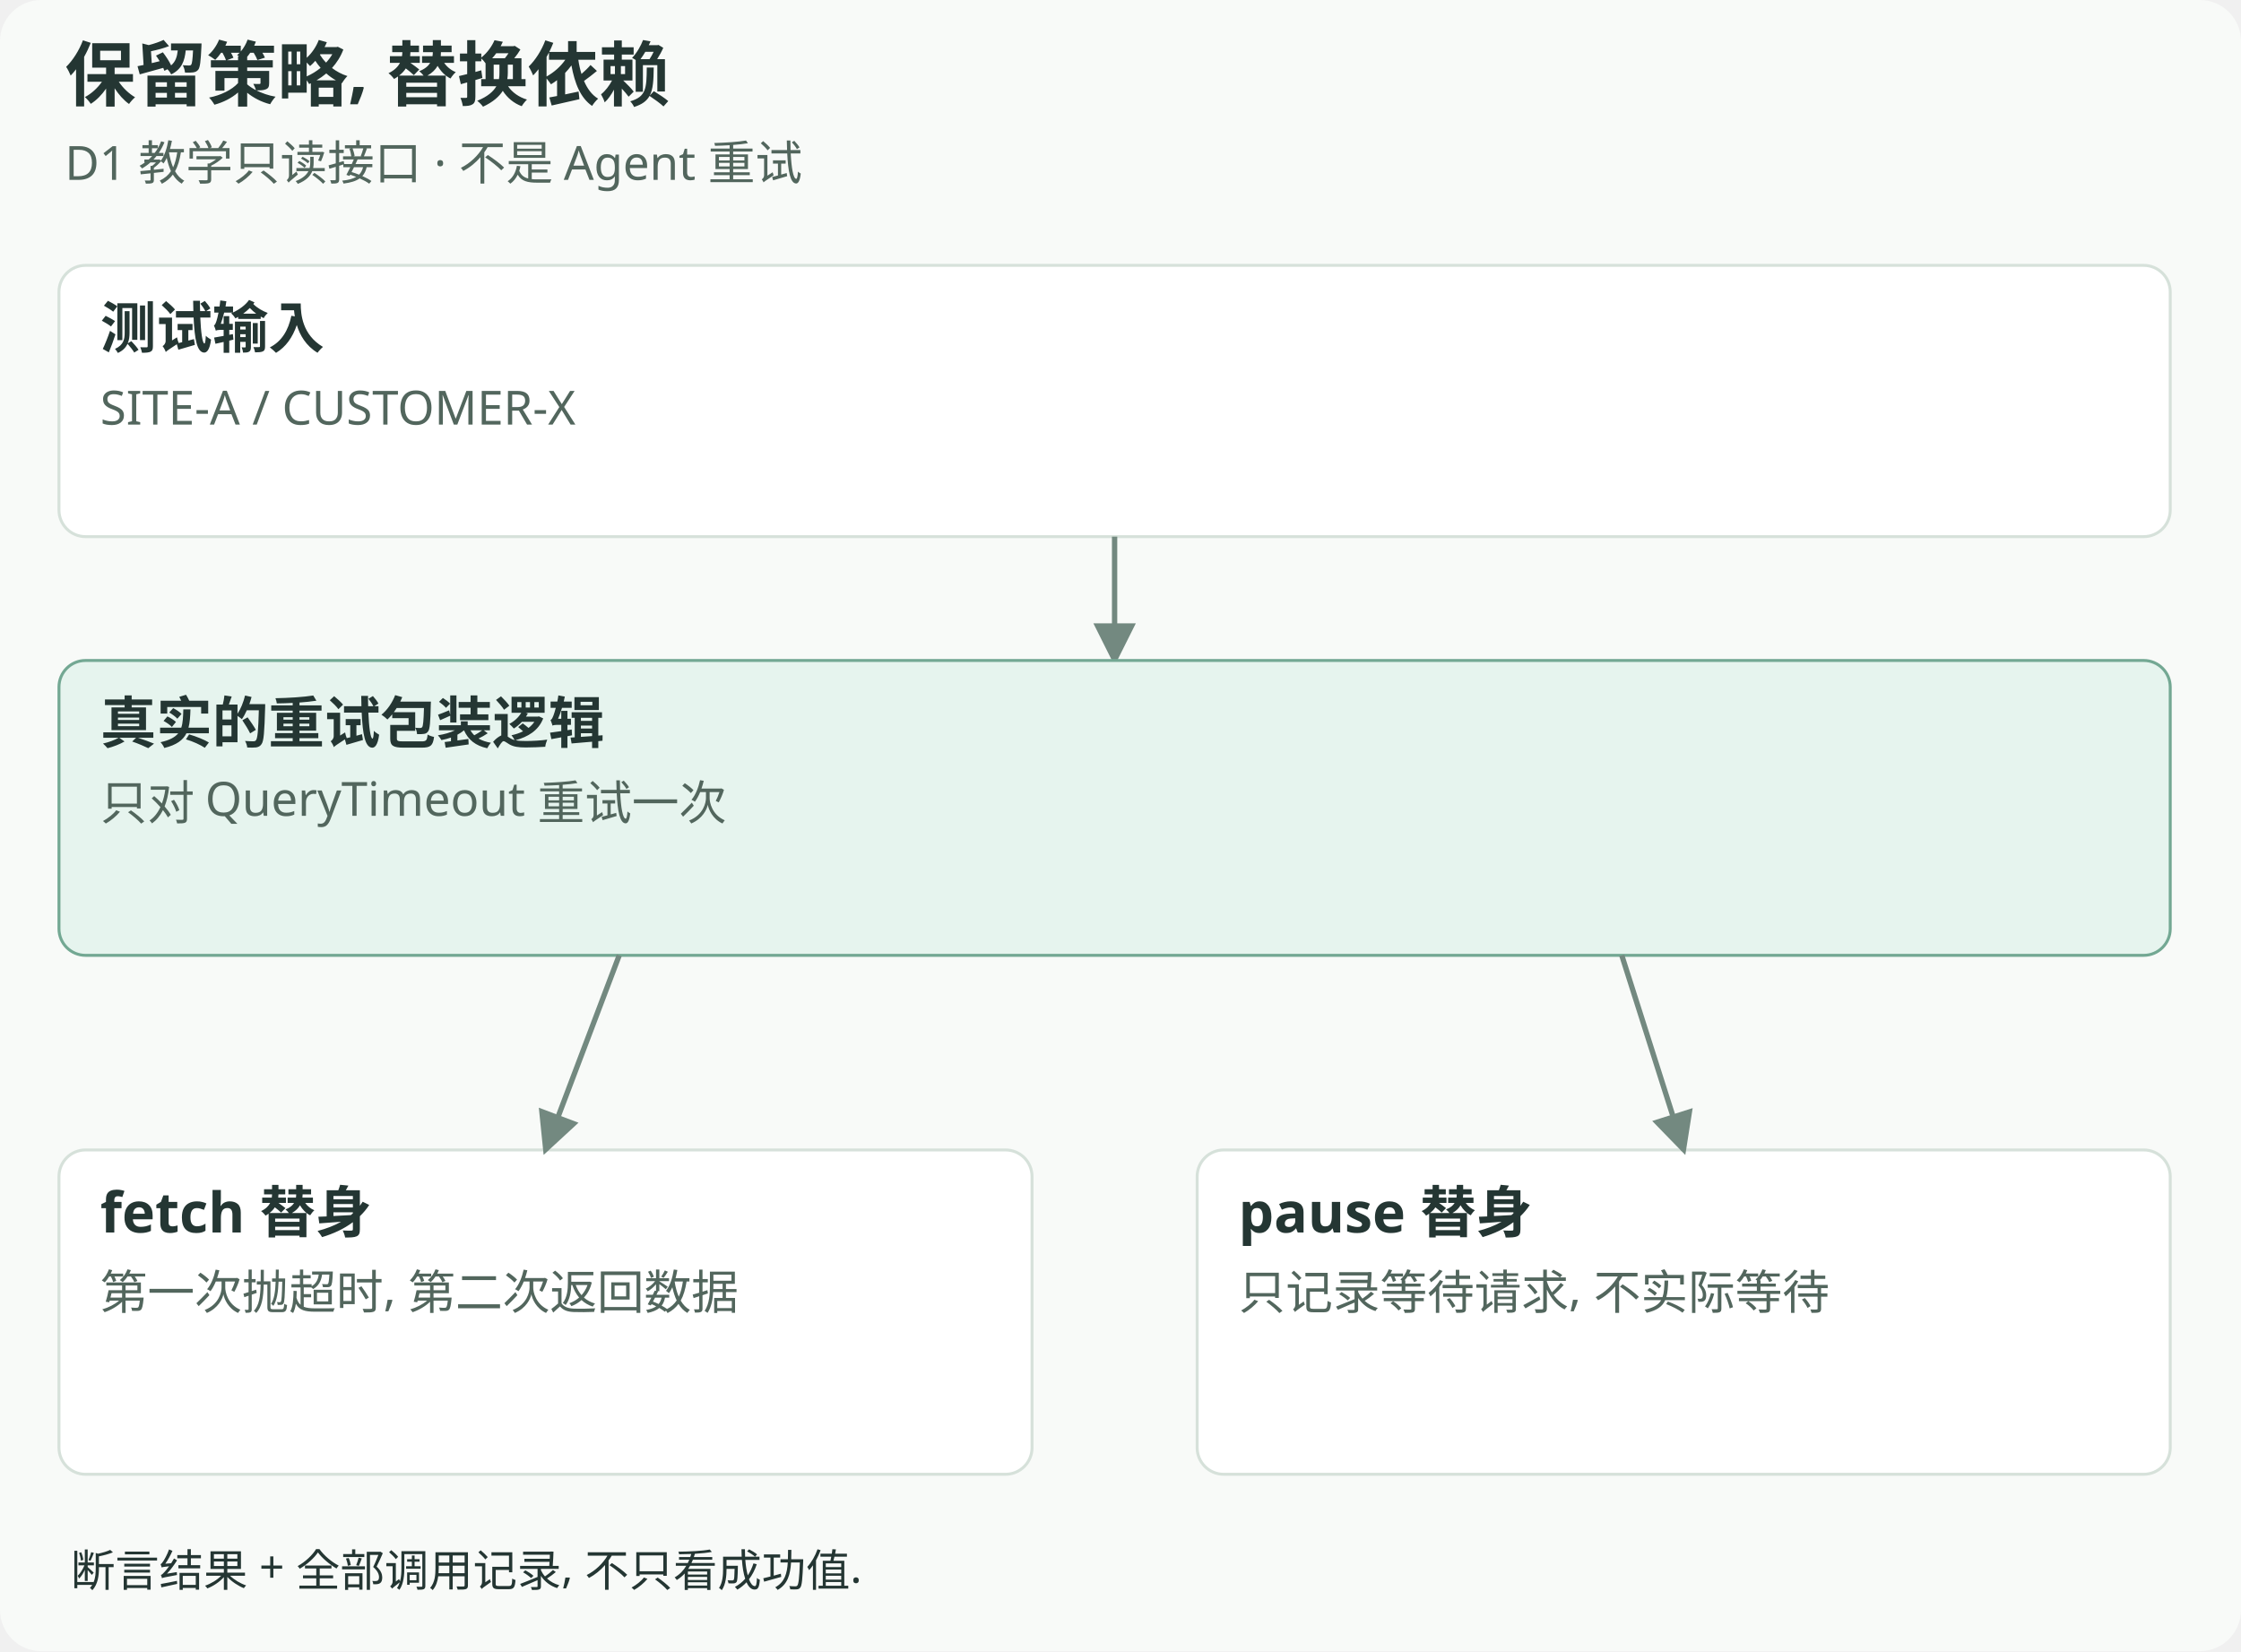
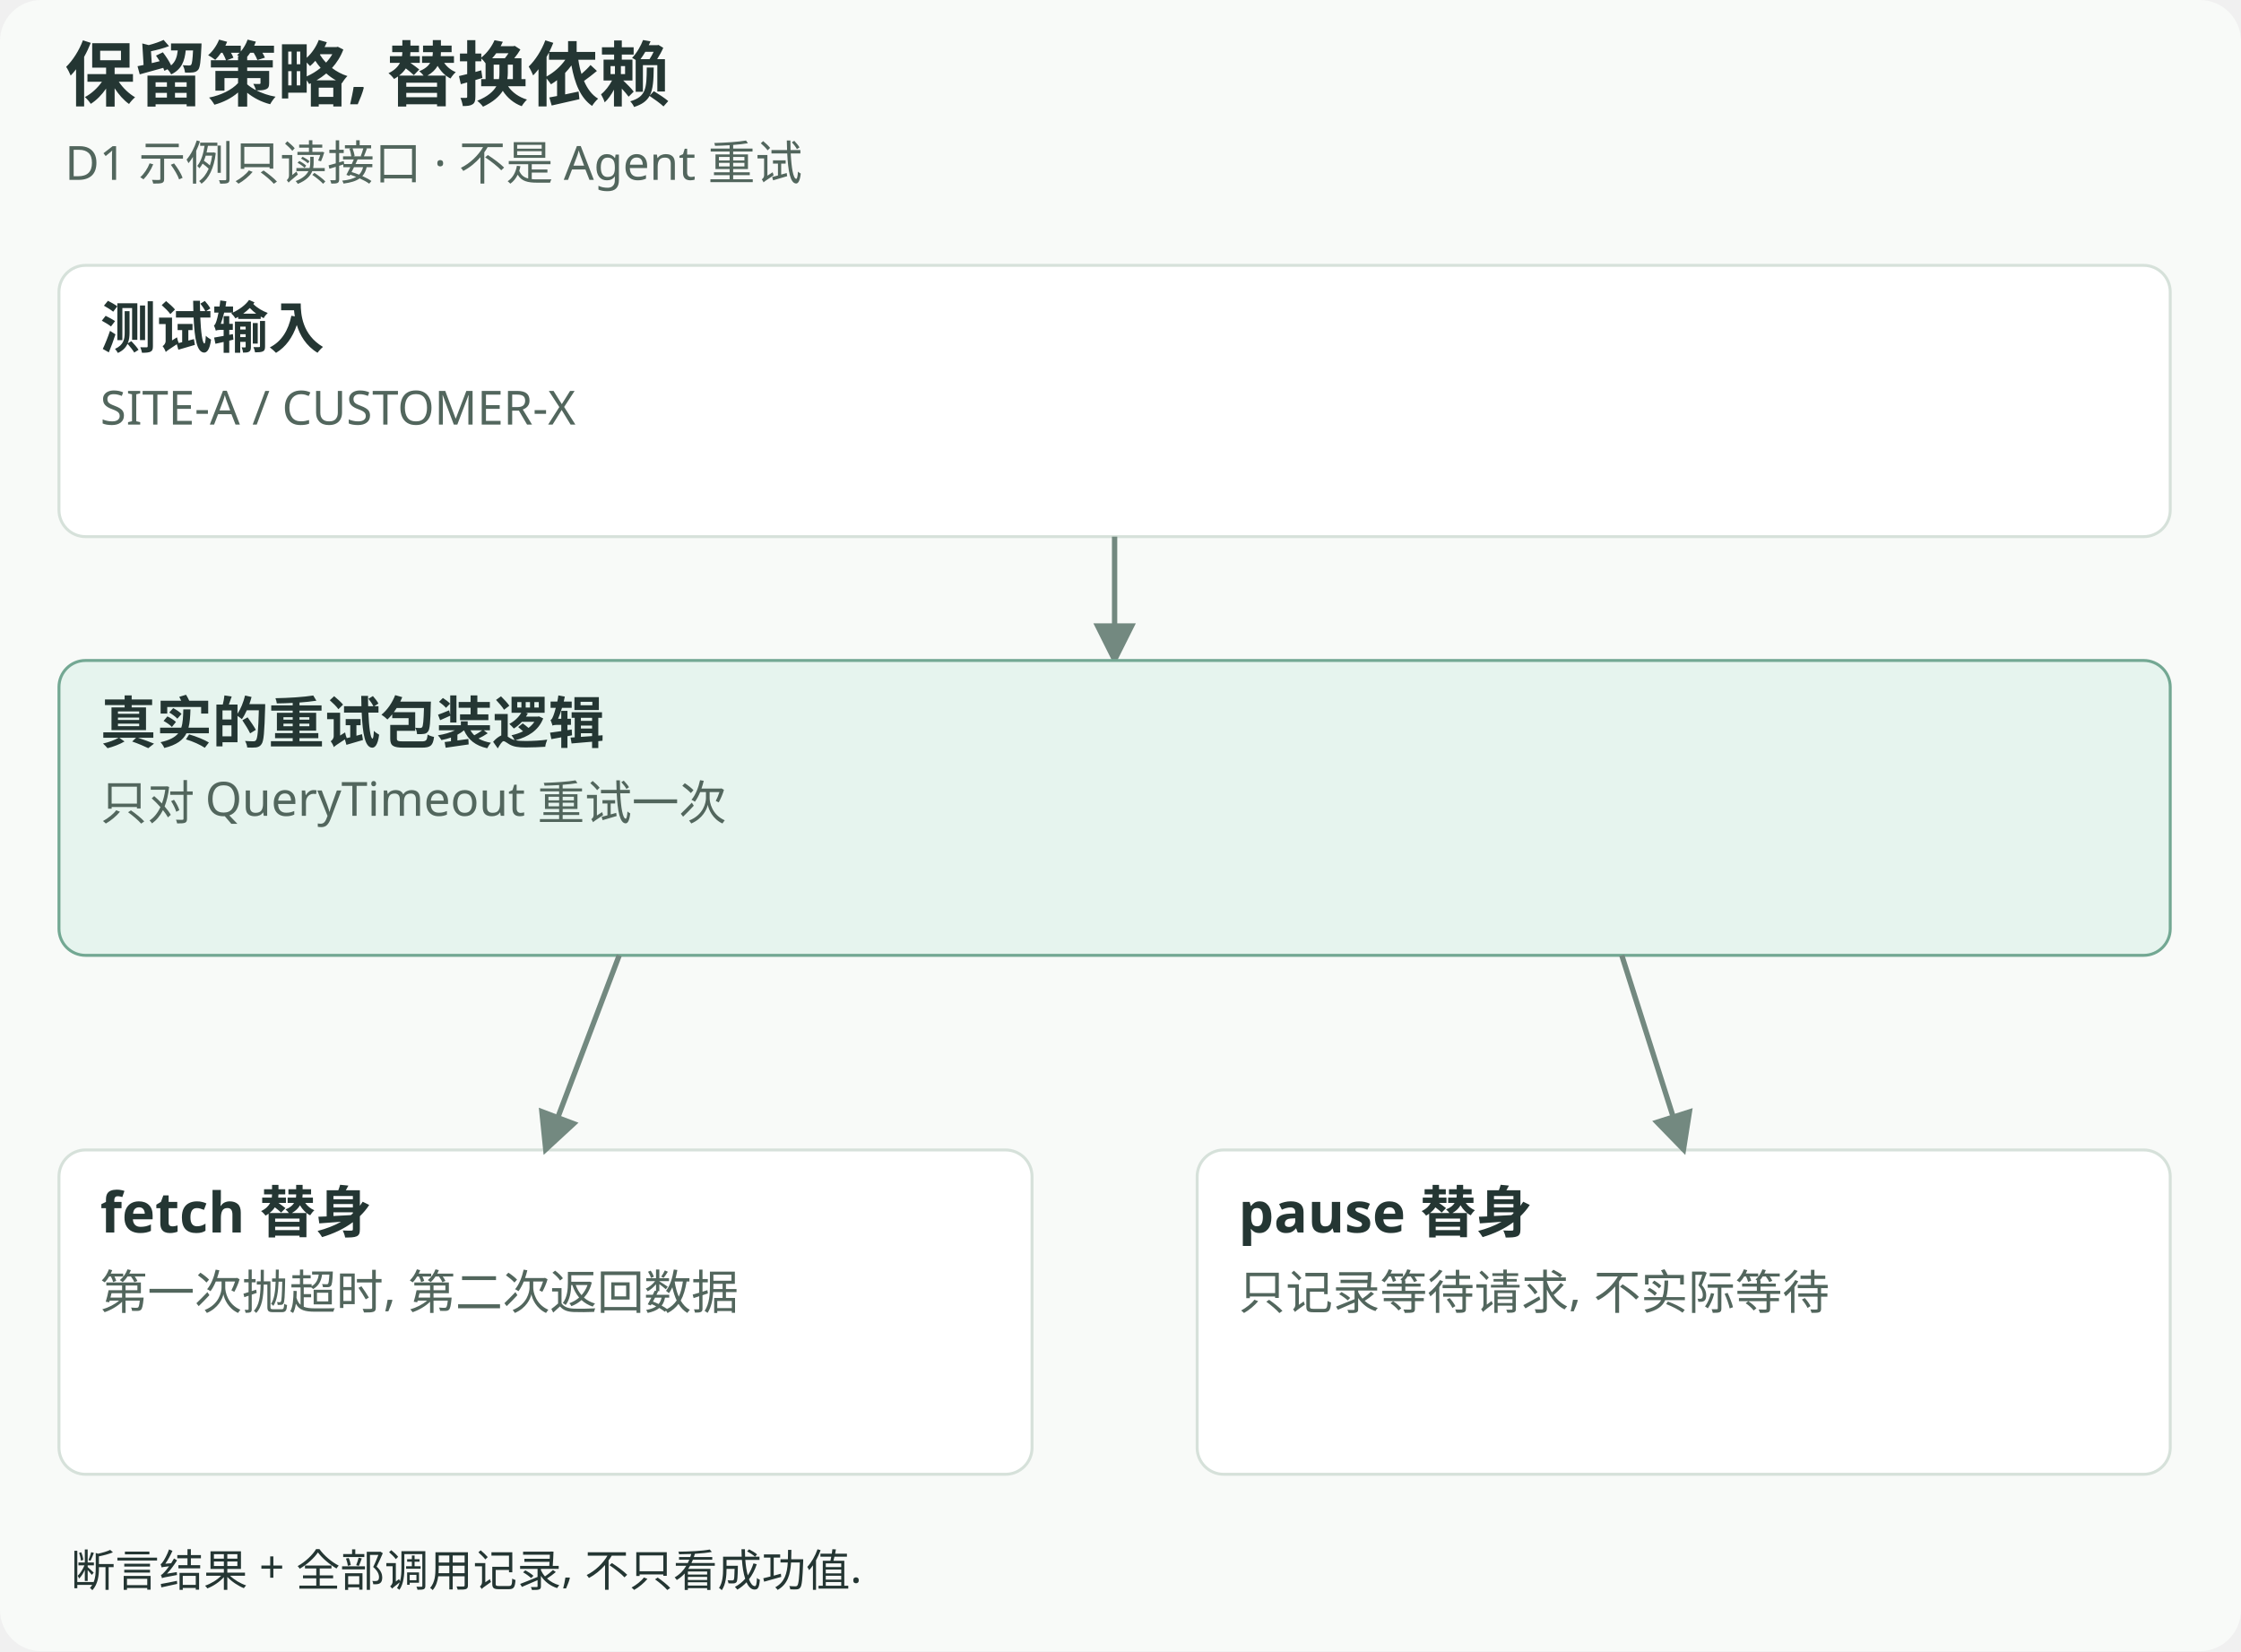
<svg xmlns="http://www.w3.org/2000/svg" width="760" height="560" viewBox="0 0 760 560" role="img" aria-label="保留策略, 替换依赖">
  <defs>
    <marker id="arrow" markerWidth="8" markerHeight="8" refX="7" refY="4" orient="auto">
      <path d="M0 0 L8 4 L0 8" fill="#738980" />
    </marker>
  </defs>
  <rect width="760" height="560" rx="14" fill="#f8faf8" />
  <g font-family="PingFang SC,Microsoft YaHei,sans-serif" fill="#243633">
    <text x="22" y="34" font-size="24" fill="#243633" font-weight="600">保留策略, 替换依赖</text>
-     <text x="22" y="61" font-size="16" fill="#52665d" font-weight="400">D1 教学只读接口 · 不是 Agent 重试</text>
+     <text x="22" y="61" font-size="16" fill="#52665d" font-weight="400">D1 示例只读接口 · 不是 Agent 重试</text>
    <rect x="20" y="90" width="716" height="92" rx="9" fill="#ffffff" stroke="#d6e1da" />
    <text x="34" y="118" font-size="19" fill="#243633" font-weight="600">测试输入</text>
    <text x="34" y="144" font-size="16" fill="#52665d" font-weight="400">SITE-A / CUSTOMER-X</text>
    <path d="M378 182 L378 224" fill="none" stroke="#738980" stroke-width="1.8" marker-end="url(#arrow)" />
    <rect x="20" y="224" width="716" height="100" rx="9" fill="#e6f4ee" stroke="#73a893" />
    <text x="34" y="252" font-size="19" fill="#243633" font-weight="600">真实的重试包装逻辑</text>
    <text x="34" y="278" font-size="16" fill="#52665d" font-weight="400">只对 QueryTimeout 重试一次</text>
    <rect x="20" y="390" width="330" height="110" rx="9" fill="#ffffff" stroke="#d6e1da" />
    <text x="34" y="418" font-size="19" fill="#243633" font-weight="600">fetch 替身</text>
    <text x="34" y="444" font-size="16" fill="#52665d" font-weight="400">第一次抛超时, 第二次返回数据</text>
    <rect x="406" y="390" width="330" height="110" rx="9" fill="#ffffff" stroke="#d6e1da" />
    <text x="420" y="418" font-size="19" fill="#243633" font-weight="600">pause 替身</text>
    <text x="420" y="444" font-size="16" fill="#52665d" font-weight="400">只记录等待请求, 不实际等待</text>
    <path d="M210 324 L185 390" fill="none" stroke="#738980" stroke-width="1.8" marker-end="url(#arrow)" />
    <path d="M550 324 L571 390" fill="none" stroke="#738980" stroke-width="1.8" marker-end="url(#arrow)" />
    <text x="24" y="538" font-size="15" fill="#243633" font-weight="400">断言结果 + 全部调用记录, 不只看成功值.</text>
  </g>
</svg>
